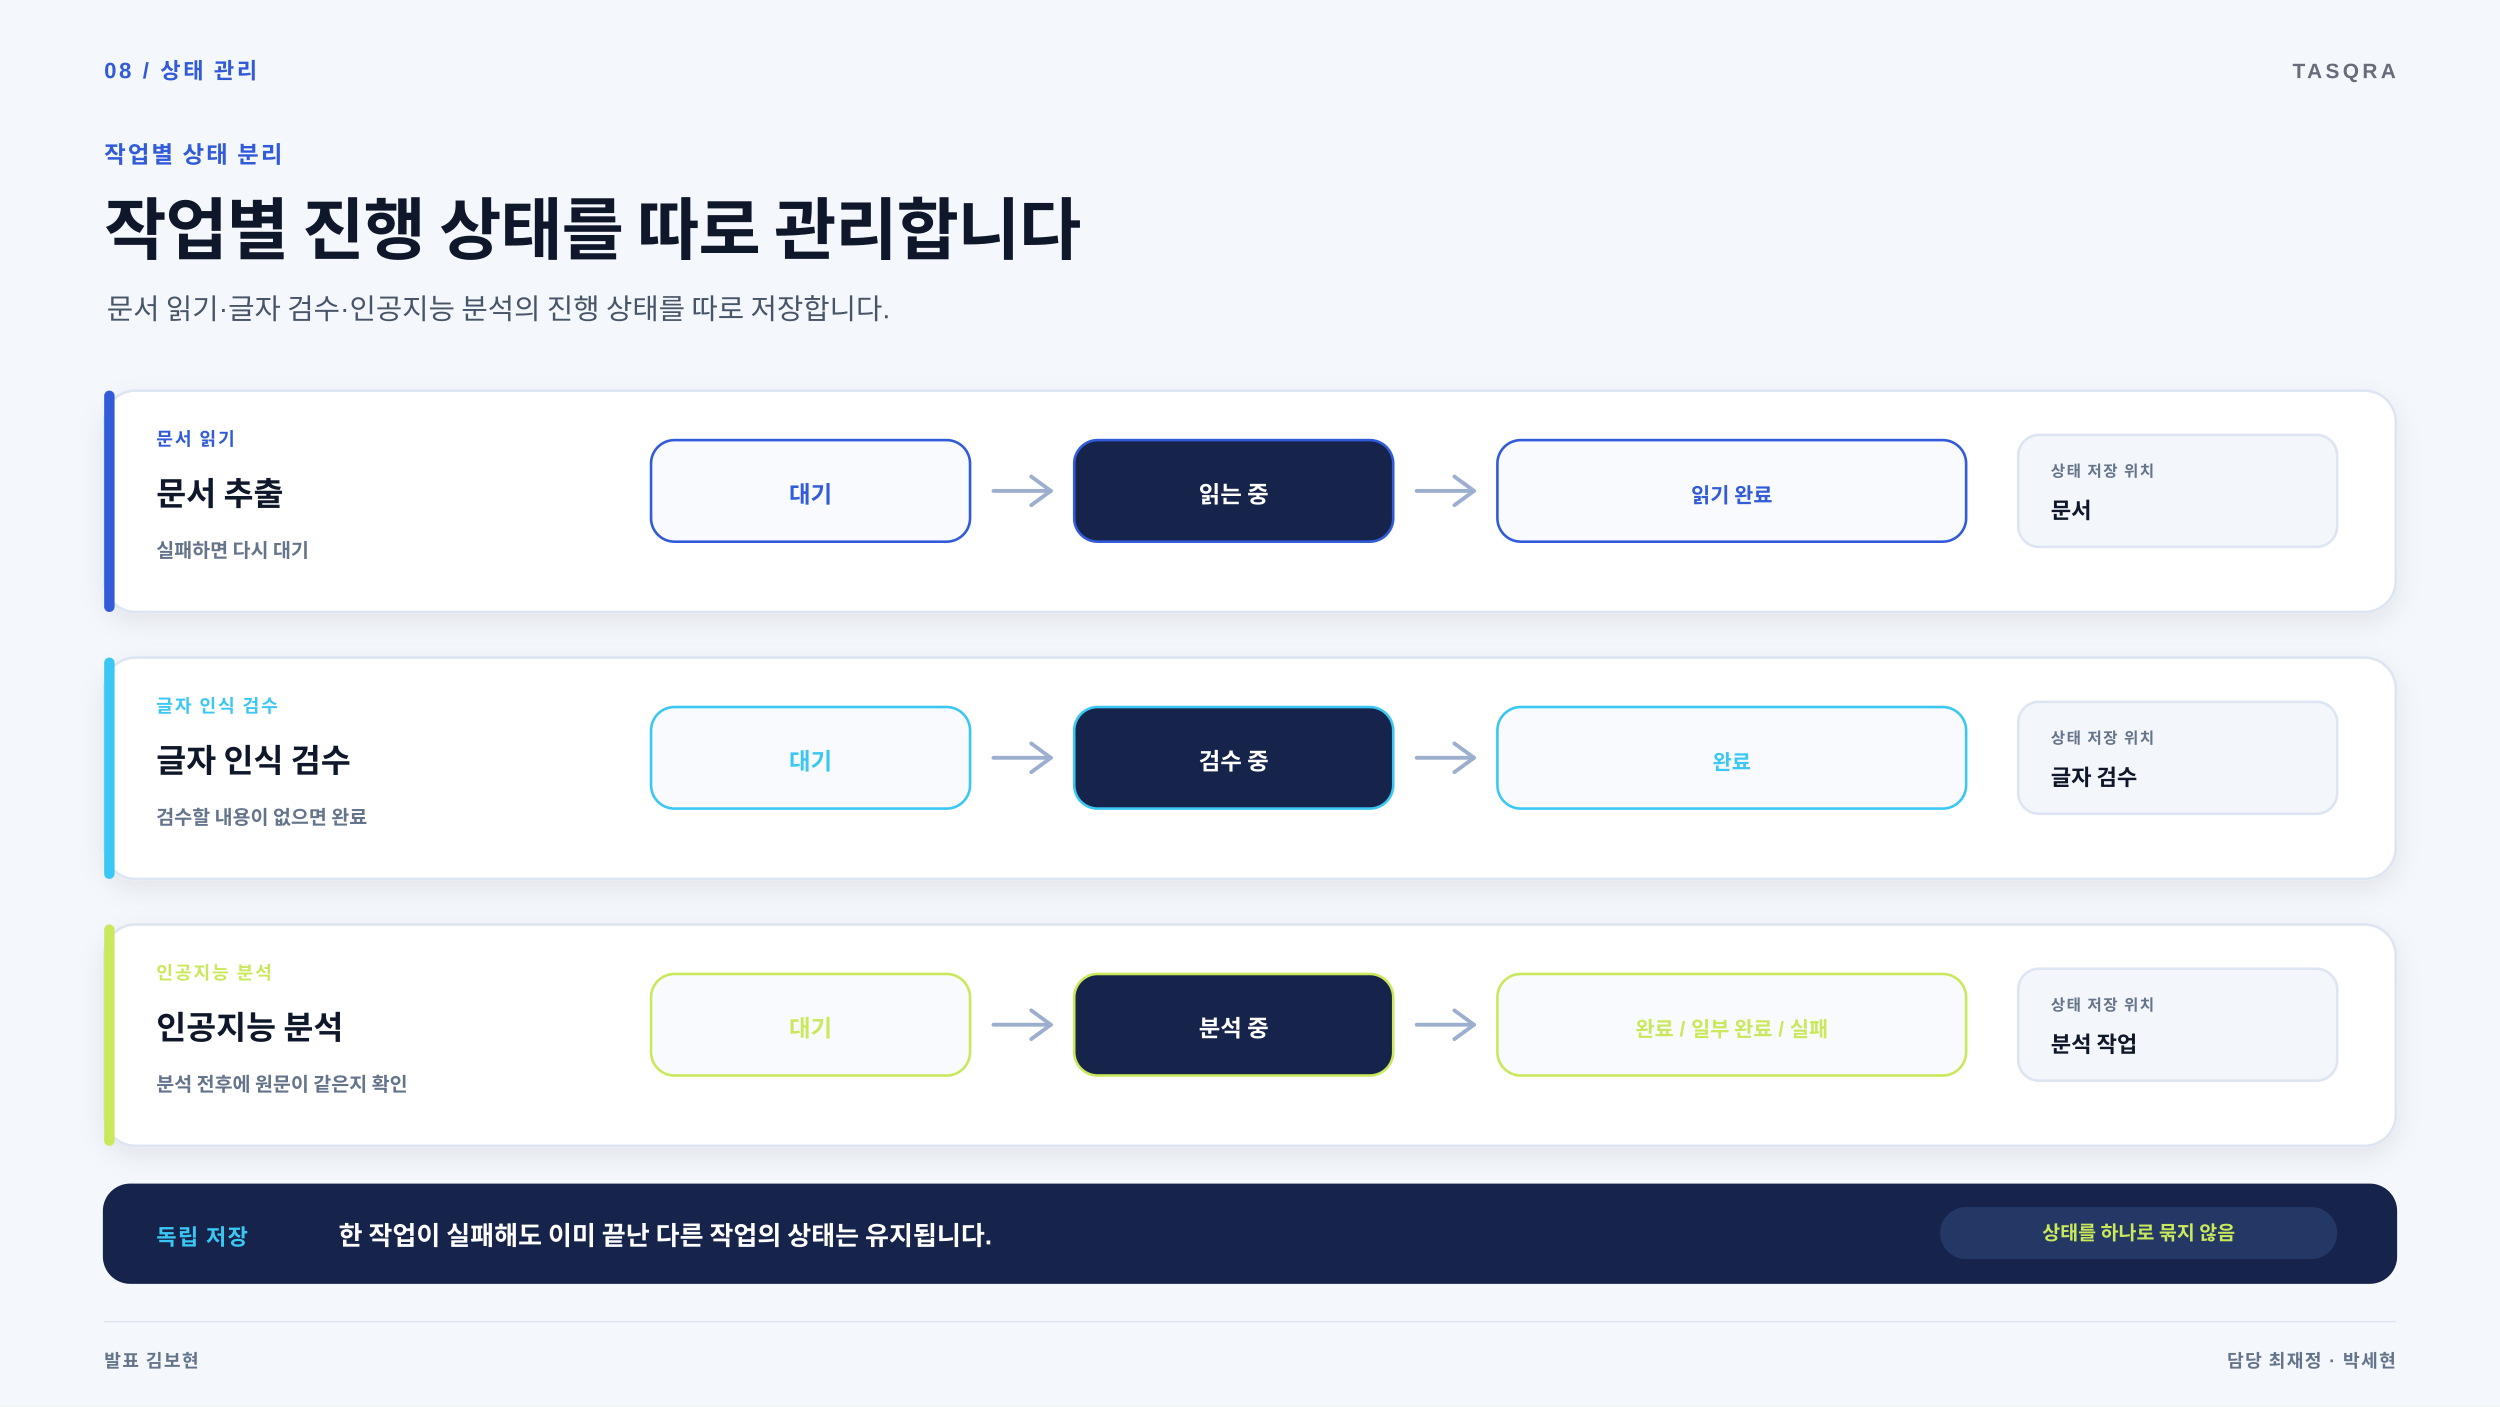
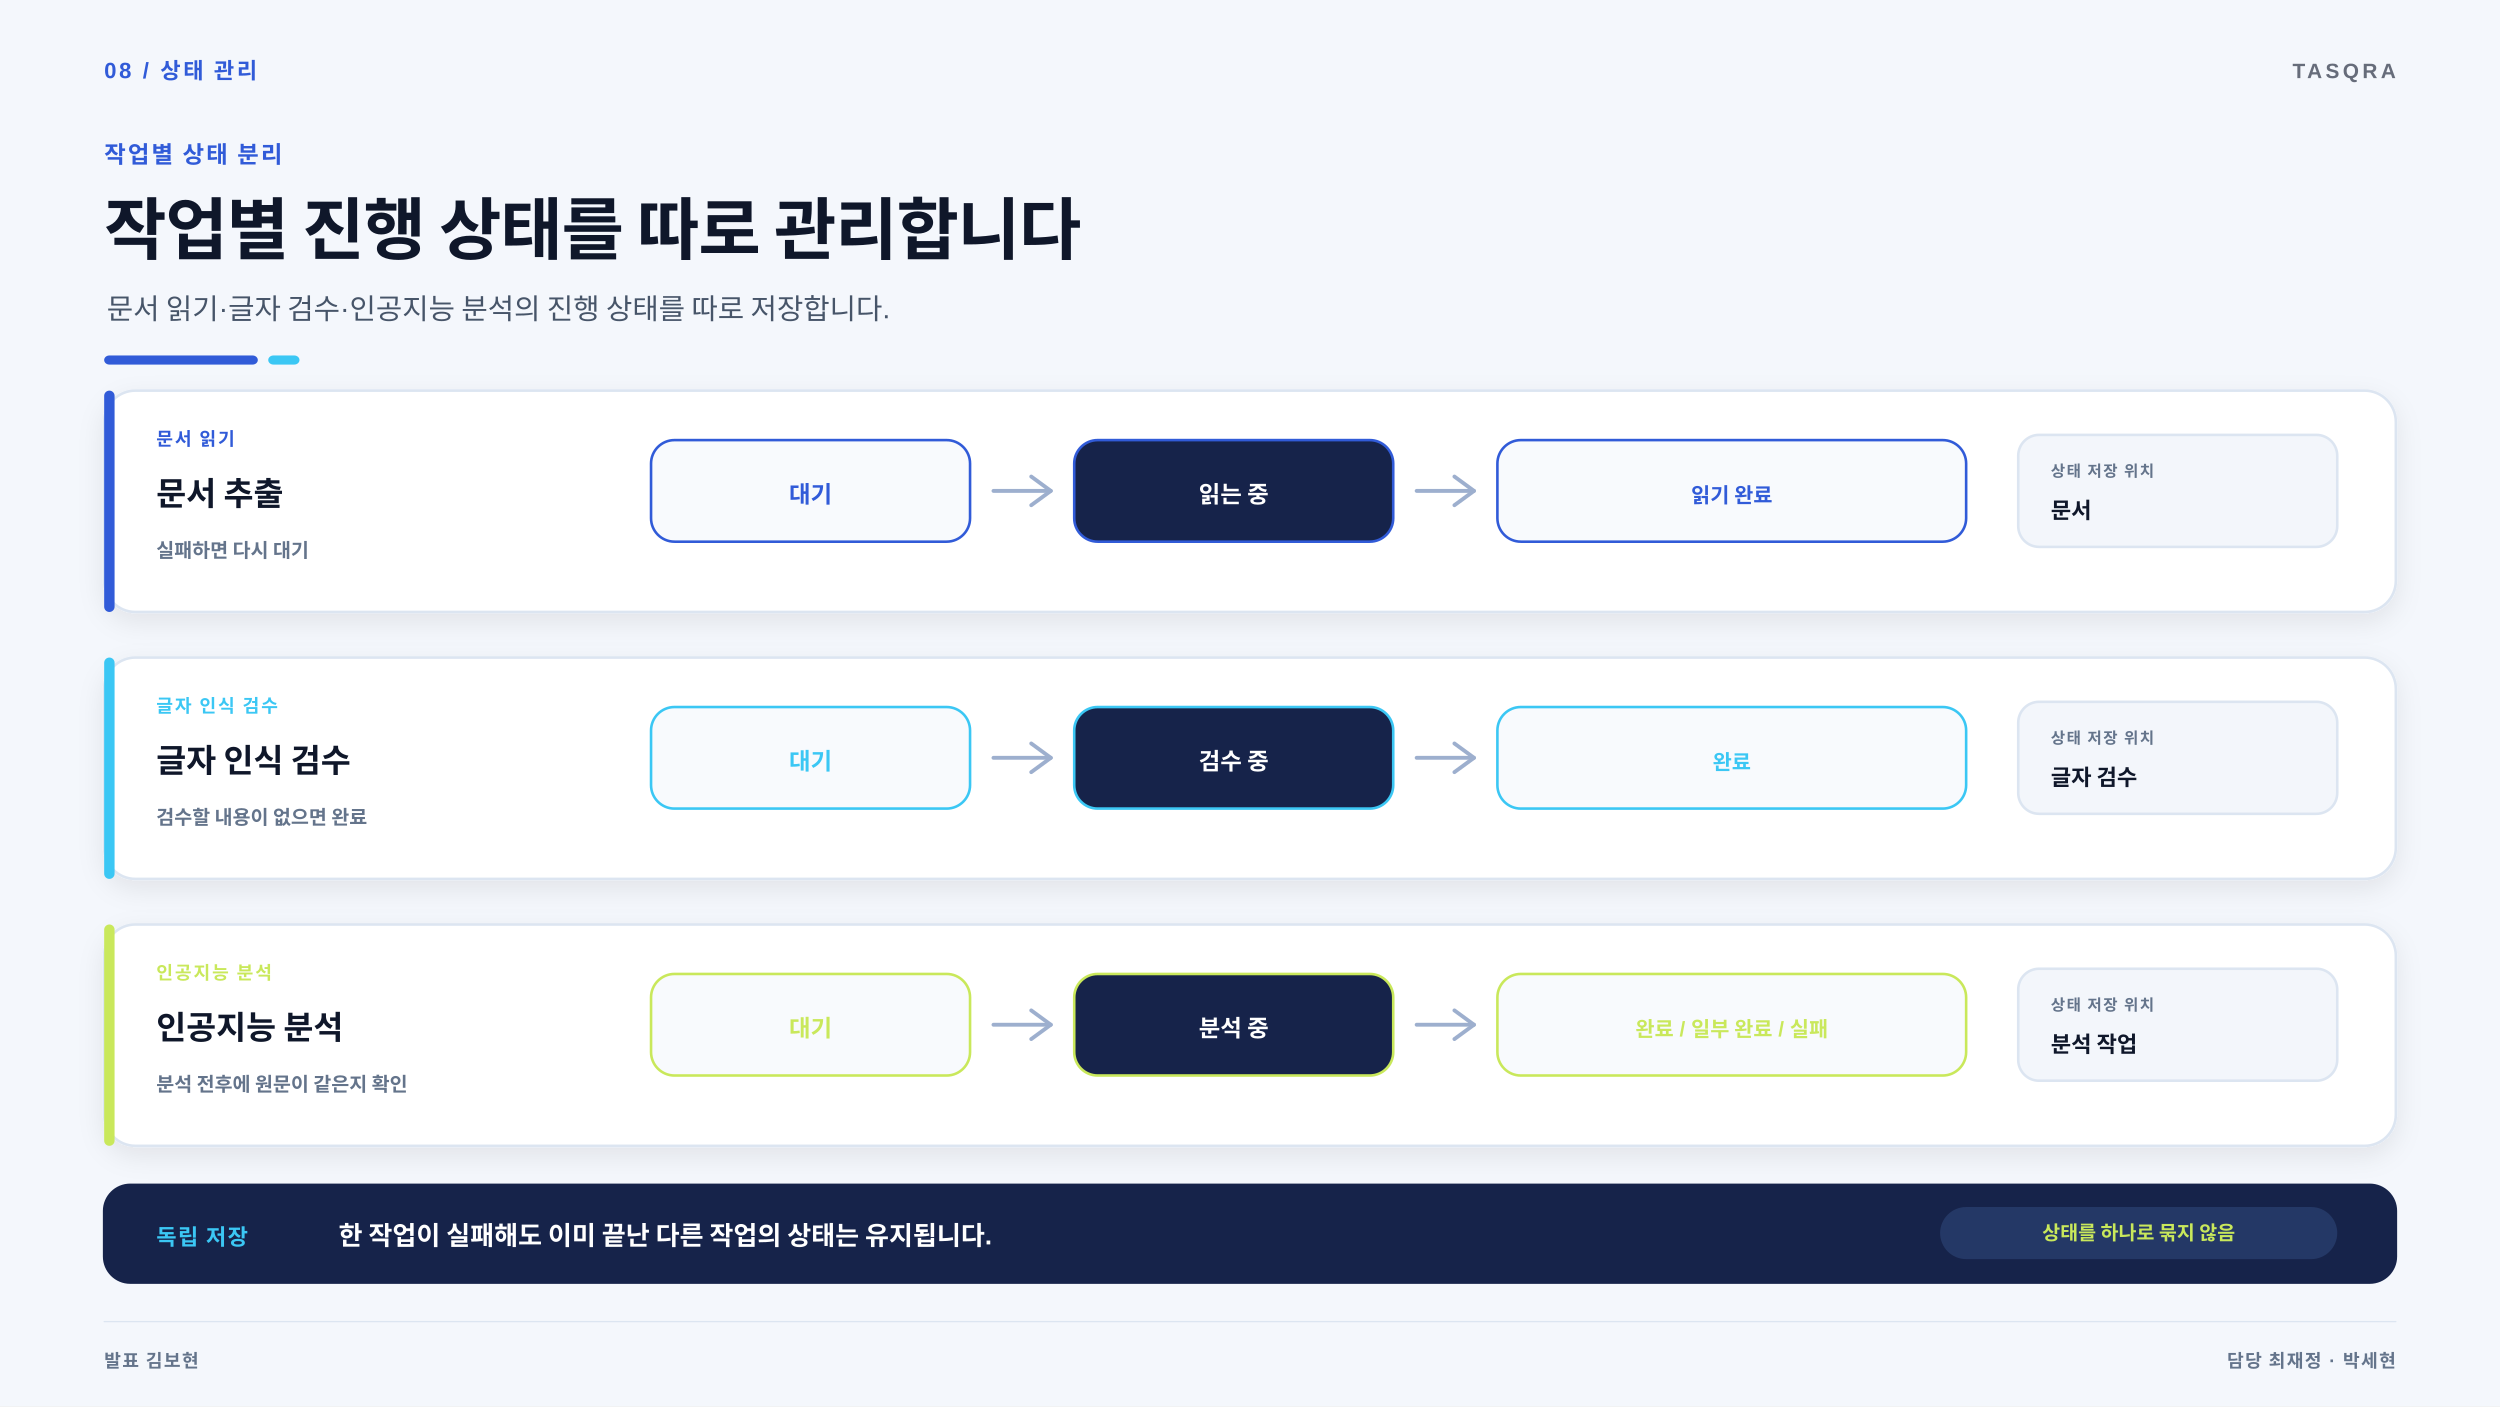
<svg xmlns="http://www.w3.org/2000/svg" width="1920" height="1080" viewBox="0 0 1920 1080">
  <defs>
    <style>@font-face{font-family:NotoKR;src:url("../../포트폴리오/NotoSansKR.ttf") format("truetype");} text{font-family:NotoKR,Arial,sans-serif;}</style>
    <filter id="shadow" x="-20%" y="-20%" width="140%" height="140%">
      <feDropShadow dx="0" dy="12" stdDeviation="16" flood-color="#0E162F" flood-opacity="0.11" />
    </filter>
    <filter id="softShadow" x="-20%" y="-20%" width="140%" height="140%">
      <feDropShadow dx="0" dy="7" stdDeviation="10" flood-color="#0E162F" flood-opacity="0.08" />
    </filter>
  </defs>
  <rect x="0" y="0" width="1920" height="1080" rx="0" fill="#F4F7FC" stroke="none" stroke-width="0" opacity="1" />
  <text x="80" y="60" font-family="NotoKR, Arial, sans-serif" font-size="17" font-weight="800" font-style="normal" fill="#315BD8" text-anchor="start" letter-spacing="2" opacity="1">08  /  상태 관리</text>
  <text x="1840" y="60" font-family="NotoKR, Arial, sans-serif" font-size="16" font-weight="800" font-style="normal" fill="#0F172A" text-anchor="end" letter-spacing="2.6" opacity="0.62">TASQRA</text>
  <line x1="80" y1="1015" x2="1840" y2="1015" stroke="#DCE5F1" stroke-width="1" stroke-linecap="round" opacity="1" />
  <text x="80" y="1050" font-family="NotoKR, Arial, sans-serif" font-size="14" font-weight="700" font-style="normal" fill="#64748B" text-anchor="start" letter-spacing="1" opacity="1">발표  김보현</text>
  <text x="1840" y="1050" font-family="NotoKR, Arial, sans-serif" font-size="14" font-weight="700" font-style="normal" fill="#64748B" text-anchor="end" letter-spacing="1" opacity="1">담당  최재정 · 박세현</text>
  <text x="80" y="125" font-family="NotoKR, Arial, sans-serif" font-size="18" font-weight="800" font-style="normal" fill="#315BD8" text-anchor="start" letter-spacing="1.6" opacity="1">작업별 상태 분리</text>
  <text x="80" y="195" font-family="NotoKR, Arial, sans-serif" font-size="52" font-weight="800" font-style="normal" fill="#0F172A" text-anchor="start" letter-spacing="-0.8" opacity="1">작업별 진행 상태를 따로 관리합니다</text>
  <text x="82" y="245" font-family="NotoKR, Arial, sans-serif" font-size="22" font-weight="500" font-style="normal" fill="#475569" text-anchor="start" letter-spacing="0" opacity="1">문서 읽기·글자 검수·인공지능 분석의 진행 상태를 따로 저장합니다.</text>
+   <rect x="80" y="273" width="118" height="7" rx="4" fill="#315BD8" stroke="none" stroke-width="0" opacity="1" />
+   <rect x="206" y="273" width="24" height="7" rx="4" fill="#3BC7F4" stroke="none" stroke-width="0" opacity="1" />
  <rect x="80" y="300" width="1760" height="170" rx="24" fill="#FFFFFF" stroke="#DCE5F1" stroke-width="2" opacity="1" filter="url(#softShadow)" />
  <rect x="80" y="300" width="8" height="170" rx="4" fill="#315BD8" stroke="none" stroke-width="0" opacity="1" />
  <text x="120" y="342" font-family="NotoKR, Arial, sans-serif" font-size="14" font-weight="800" font-style="normal" fill="#315BD8" text-anchor="start" letter-spacing="1.4" opacity="1">문서 읽기</text>
  <text x="120" y="388" font-family="NotoKR, Arial, sans-serif" font-size="25" font-weight="800" font-style="normal" fill="#0F172A" text-anchor="start" letter-spacing="0" opacity="1">문서 추출</text>
  <text x="120" y="428" font-family="NotoKR, Arial, sans-serif" font-size="15" font-weight="600" font-style="normal" fill="#64748B" text-anchor="start" letter-spacing="0" opacity="1">실패하면 다시 대기</text>
  <rect x="500" y="338" width="245" height="78" rx="18" fill="#F8FAFD" stroke="#315BD8" stroke-width="2" opacity="1" />
  <text x="622.5" y="386" font-family="NotoKR, Arial, sans-serif" font-size="18" font-weight="800" font-style="normal" fill="#315BD8" text-anchor="middle" letter-spacing="0" opacity="1">대기</text>
  <line x1="763" y1="377" x2="807" y2="377" stroke="#9DAFCE" stroke-width="3" stroke-linecap="round" opacity="1" />
  <path d="M 792 366 L 807 377 L 792 388" fill="none" stroke="#9DAFCE" stroke-width="3" stroke-linecap="round" stroke-linejoin="round" />
  <rect x="825" y="338" width="245" height="78" rx="18" fill="#16234A" stroke="#315BD8" stroke-width="2" opacity="1" />
  <text x="947.5" y="386" font-family="NotoKR, Arial, sans-serif" font-size="18" font-weight="800" font-style="normal" fill="#FFFFFF" text-anchor="middle" letter-spacing="0" opacity="1">읽는 중</text>
  <line x1="1088" y1="377" x2="1132" y2="377" stroke="#9DAFCE" stroke-width="3" stroke-linecap="round" opacity="1" />
  <path d="M 1117 366 L 1132 377 L 1117 388" fill="none" stroke="#9DAFCE" stroke-width="3" stroke-linecap="round" stroke-linejoin="round" />
  <rect x="1150" y="338" width="360" height="78" rx="18" fill="#F8FAFD" stroke="#315BD8" stroke-width="2" opacity="1" />
  <text x="1330.0" y="386" font-family="NotoKR, Arial, sans-serif" font-size="16" font-weight="800" font-style="normal" fill="#315BD8" text-anchor="middle" letter-spacing="0" opacity="1">읽기 완료</text>
  <rect x="1550" y="334" width="245" height="86" rx="16" fill="#F3F6FB" stroke="#DCE5F1" stroke-width="2" opacity="1" />
  <text x="1575" y="366" font-family="NotoKR, Arial, sans-serif" font-size="12" font-weight="800" font-style="normal" fill="#64748B" text-anchor="start" letter-spacing="1.1" opacity="1">상태 저장 위치</text>
  <text x="1575" y="398" font-family="NotoKR, Arial, sans-serif" font-size="17" font-weight="700" font-style="normal" fill="#0F172A" text-anchor="start" letter-spacing="0" opacity="1">문서</text>
  <rect x="80" y="505" width="1760" height="170" rx="24" fill="#FFFFFF" stroke="#DCE5F1" stroke-width="2" opacity="1" filter="url(#softShadow)" />
  <rect x="80" y="505" width="8" height="170" rx="4" fill="#3BC7F4" stroke="none" stroke-width="0" opacity="1" />
  <text x="120" y="547" font-family="NotoKR, Arial, sans-serif" font-size="14" font-weight="800" font-style="normal" fill="#3BC7F4" text-anchor="start" letter-spacing="1.4" opacity="1">글자 인식 검수</text>
  <text x="120" y="593" font-family="NotoKR, Arial, sans-serif" font-size="25" font-weight="800" font-style="normal" fill="#0F172A" text-anchor="start" letter-spacing="0" opacity="1">글자 인식 검수</text>
  <text x="120" y="633" font-family="NotoKR, Arial, sans-serif" font-size="15" font-weight="600" font-style="normal" fill="#64748B" text-anchor="start" letter-spacing="0" opacity="1">검수할 내용이 없으면 완료</text>
  <rect x="500" y="543" width="245" height="78" rx="18" fill="#F8FAFD" stroke="#3BC7F4" stroke-width="2" opacity="1" />
  <text x="622.5" y="591" font-family="NotoKR, Arial, sans-serif" font-size="18" font-weight="800" font-style="normal" fill="#3BC7F4" text-anchor="middle" letter-spacing="0" opacity="1">대기</text>
  <line x1="763" y1="582" x2="807" y2="582" stroke="#9DAFCE" stroke-width="3" stroke-linecap="round" opacity="1" />
  <path d="M 792 571 L 807 582 L 792 593" fill="none" stroke="#9DAFCE" stroke-width="3" stroke-linecap="round" stroke-linejoin="round" />
  <rect x="825" y="543" width="245" height="78" rx="18" fill="#16234A" stroke="#3BC7F4" stroke-width="2" opacity="1" />
  <text x="947.5" y="591" font-family="NotoKR, Arial, sans-serif" font-size="18" font-weight="800" font-style="normal" fill="#FFFFFF" text-anchor="middle" letter-spacing="0" opacity="1">검수 중</text>
  <line x1="1088" y1="582" x2="1132" y2="582" stroke="#9DAFCE" stroke-width="3" stroke-linecap="round" opacity="1" />
  <path d="M 1117 571 L 1132 582 L 1117 593" fill="none" stroke="#9DAFCE" stroke-width="3" stroke-linecap="round" stroke-linejoin="round" />
  <rect x="1150" y="543" width="360" height="78" rx="18" fill="#F8FAFD" stroke="#3BC7F4" stroke-width="2" opacity="1" />
  <text x="1330.0" y="591" font-family="NotoKR, Arial, sans-serif" font-size="16" font-weight="800" font-style="normal" fill="#3BC7F4" text-anchor="middle" letter-spacing="0" opacity="1">완료</text>
  <rect x="1550" y="539" width="245" height="86" rx="16" fill="#F3F6FB" stroke="#DCE5F1" stroke-width="2" opacity="1" />
  <text x="1575" y="571" font-family="NotoKR, Arial, sans-serif" font-size="12" font-weight="800" font-style="normal" fill="#64748B" text-anchor="start" letter-spacing="1.1" opacity="1">상태 저장 위치</text>
  <text x="1575" y="603" font-family="NotoKR, Arial, sans-serif" font-size="17" font-weight="700" font-style="normal" fill="#0F172A" text-anchor="start" letter-spacing="0" opacity="1">글자 검수</text>
  <rect x="80" y="710" width="1760" height="170" rx="24" fill="#FFFFFF" stroke="#DCE5F1" stroke-width="2" opacity="1" filter="url(#softShadow)" />
  <rect x="80" y="710" width="8" height="170" rx="4" fill="#C9E85B" stroke="none" stroke-width="0" opacity="1" />
  <text x="120" y="752" font-family="NotoKR, Arial, sans-serif" font-size="14" font-weight="800" font-style="normal" fill="#C9E85B" text-anchor="start" letter-spacing="1.4" opacity="1">인공지능 분석</text>
  <text x="120" y="798" font-family="NotoKR, Arial, sans-serif" font-size="25" font-weight="800" font-style="normal" fill="#0F172A" text-anchor="start" letter-spacing="0" opacity="1">인공지능 분석</text>
  <text x="120" y="838" font-family="NotoKR, Arial, sans-serif" font-size="15" font-weight="600" font-style="normal" fill="#64748B" text-anchor="start" letter-spacing="0" opacity="1">분석 전후에 원문이 같은지 확인</text>
  <rect x="500" y="748" width="245" height="78" rx="18" fill="#F8FAFD" stroke="#C9E85B" stroke-width="2" opacity="1" />
  <text x="622.5" y="796" font-family="NotoKR, Arial, sans-serif" font-size="18" font-weight="800" font-style="normal" fill="#C9E85B" text-anchor="middle" letter-spacing="0" opacity="1">대기</text>
  <line x1="763" y1="787" x2="807" y2="787" stroke="#9DAFCE" stroke-width="3" stroke-linecap="round" opacity="1" />
  <path d="M 792 776 L 807 787 L 792 798" fill="none" stroke="#9DAFCE" stroke-width="3" stroke-linecap="round" stroke-linejoin="round" />
  <rect x="825" y="748" width="245" height="78" rx="18" fill="#16234A" stroke="#C9E85B" stroke-width="2" opacity="1" />
  <text x="947.5" y="796" font-family="NotoKR, Arial, sans-serif" font-size="18" font-weight="800" font-style="normal" fill="#FFFFFF" text-anchor="middle" letter-spacing="0" opacity="1">분석 중</text>
  <line x1="1088" y1="787" x2="1132" y2="787" stroke="#9DAFCE" stroke-width="3" stroke-linecap="round" opacity="1" />
  <path d="M 1117 776 L 1132 787 L 1117 798" fill="none" stroke="#9DAFCE" stroke-width="3" stroke-linecap="round" stroke-linejoin="round" />
  <rect x="1150" y="748" width="360" height="78" rx="18" fill="#F8FAFD" stroke="#C9E85B" stroke-width="2" opacity="1" />
  <text x="1330.0" y="796" font-family="NotoKR, Arial, sans-serif" font-size="16" font-weight="800" font-style="normal" fill="#C9E85B" text-anchor="middle" letter-spacing="0" opacity="1">완료 / 일부 완료 / 실패</text>
  <rect x="1550" y="744" width="245" height="86" rx="16" fill="#F3F6FB" stroke="#DCE5F1" stroke-width="2" opacity="1" />
  <text x="1575" y="776" font-family="NotoKR, Arial, sans-serif" font-size="12" font-weight="800" font-style="normal" fill="#64748B" text-anchor="start" letter-spacing="1.1" opacity="1">상태 저장 위치</text>
  <text x="1575" y="808" font-family="NotoKR, Arial, sans-serif" font-size="17" font-weight="700" font-style="normal" fill="#0F172A" text-anchor="start" letter-spacing="0" opacity="1">분석 작업</text>
  <rect x="80" y="910" width="1760" height="75" rx="20" fill="#16234A" stroke="#16234A" stroke-width="2" opacity="1" />
  <text x="120" y="956" font-family="NotoKR, Arial, sans-serif" font-size="17" font-weight="800" font-style="normal" fill="#3BC7F4" text-anchor="start" letter-spacing="1.0" opacity="1">독립 저장</text>
  <text x="260" y="956" font-family="NotoKR, Arial, sans-serif" font-size="20" font-weight="700" font-style="normal" fill="#FFFFFF" text-anchor="start" letter-spacing="0" opacity="1">한 작업이 실패해도 이미 끝난 다른 작업의 상태는 유지됩니다.</text>
  <rect x="1490" y="927" width="305" height="40" rx="20.0" fill="#243866" stroke="none" stroke-width="0" opacity="1" />
  <text x="1642.5" y="952.1" font-family="NotoKR, Arial, sans-serif" font-size="15" font-weight="700" font-style="normal" fill="#C9E85B" text-anchor="middle" letter-spacing="0" opacity="1">상태를 하나로 묶지 않음</text>
</svg>
